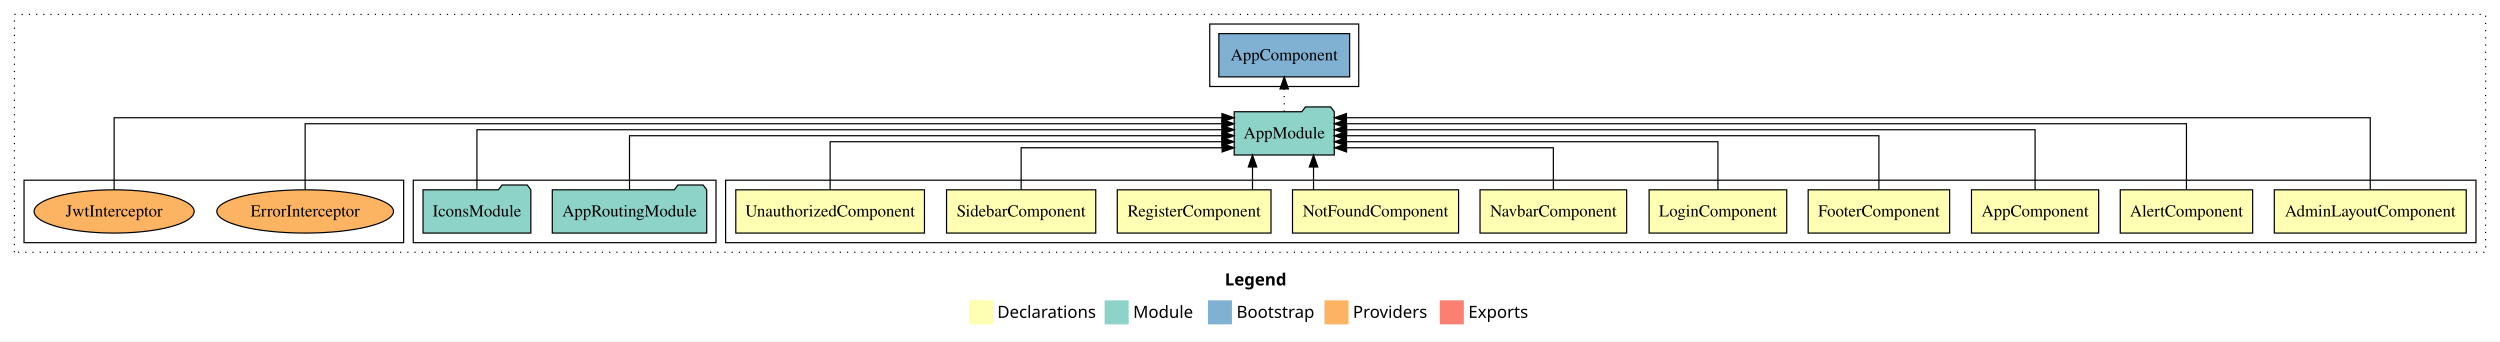
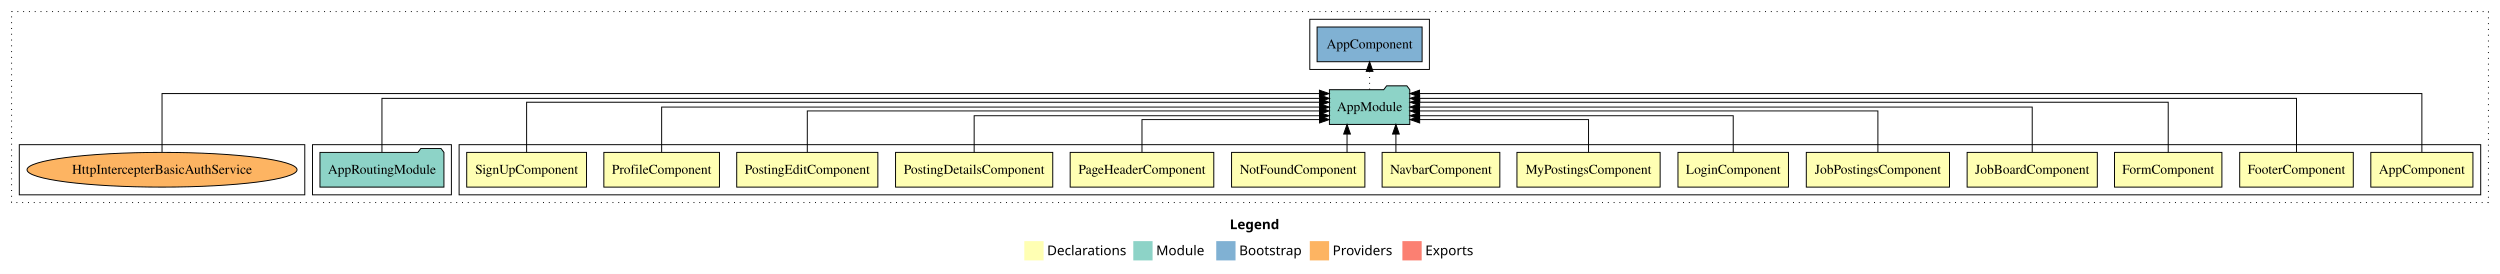
- <svg xmlns="http://www.w3.org/2000/svg" width="2081pt" height="284pt" viewBox="0.00 0.00 2081.00 284.00">
+ <svg xmlns="http://www.w3.org/2000/svg" width="2592pt" height="284pt" viewBox="0.00 0.00 2592.00 284.00">
  <g id="graph0" class="graph" transform="scale(1 1) rotate(0) translate(4 280)">
-     <polygon fill="#ffffff" stroke="transparent" points="-4,4 -4,-280 2077,-280 2077,4 -4,4" />
-     <text text-anchor="start" x="1015.509" y="-42.4" font-family="sans-serif" font-weight="bold" font-size="14.00" fill="#000000">Legend</text>
-     <polygon fill="#ffffb3" stroke="transparent" points="802.5,-10 802.5,-30 822.5,-30 822.5,-10 802.5,-10" />
-     <text text-anchor="start" x="826.129" y="-15.4" font-family="sans-serif" font-size="14.00" fill="#000000">  Declarations</text>
-     <polygon fill="#8dd3c7" stroke="transparent" points="915.5,-10 915.5,-30 935.5,-30 935.5,-10 915.5,-10" />
-     <text text-anchor="start" x="939.225" y="-15.4" font-family="sans-serif" font-size="14.00" fill="#000000">  Module</text>
-     <polygon fill="#80b1d3" stroke="transparent" points="1001.5,-10 1001.5,-30 1021.5,-30 1021.5,-10 1001.5,-10" />
-     <text text-anchor="start" x="1025.281" y="-15.4" font-family="sans-serif" font-size="14.00" fill="#000000">  Bootstrap</text>
-     <polygon fill="#fdb462" stroke="transparent" points="1098.5,-10 1098.5,-30 1118.5,-30 1118.5,-10 1098.5,-10" />
-     <text text-anchor="start" x="1122.173" y="-15.4" font-family="sans-serif" font-size="14.00" fill="#000000">  Providers</text>
-     <polygon fill="#fb8072" stroke="transparent" points="1194.5,-10 1194.5,-30 1214.5,-30 1214.5,-10 1194.5,-10" />
-     <text text-anchor="start" x="1218.226" y="-15.4" font-family="sans-serif" font-size="14.00" fill="#000000">  Exports</text>
+     <polygon fill="white" stroke="transparent" points="-4,4 -4,-280 2588,-280 2588,4 -4,4" />
+     <text text-anchor="start" x="1271.01" y="-42.4" font-family="sans-serif" font-weight="bold" font-size="14.00">Legend</text>
+     <polygon fill="#ffffb3" stroke="transparent" points="1058,-10 1058,-30 1078,-30 1078,-10 1058,-10" />
+     <text text-anchor="start" x="1081.63" y="-15.4" font-family="sans-serif" font-size="14.00">  Declarations</text>
+     <polygon fill="#8dd3c7" stroke="transparent" points="1171,-10 1171,-30 1191,-30 1191,-10 1171,-10" />
+     <text text-anchor="start" x="1194.73" y="-15.4" font-family="sans-serif" font-size="14.00">  Module</text>
+     <polygon fill="#80b1d3" stroke="transparent" points="1257,-10 1257,-30 1277,-30 1277,-10 1257,-10" />
+     <text text-anchor="start" x="1280.78" y="-15.4" font-family="sans-serif" font-size="14.00">  Bootstrap</text>
+     <polygon fill="#fdb462" stroke="transparent" points="1354,-10 1354,-30 1374,-30 1374,-10 1354,-10" />
+     <text text-anchor="start" x="1377.67" y="-15.4" font-family="sans-serif" font-size="14.00">  Providers</text>
+     <polygon fill="#fb8072" stroke="transparent" points="1450,-10 1450,-30 1470,-30 1470,-10 1450,-10" />
+     <text text-anchor="start" x="1473.73" y="-15.4" font-family="sans-serif" font-size="14.00">  Exports</text>
    <g id="clust1" class="cluster">
-       <polygon fill="none" stroke="#000000" stroke-dasharray="1,5" points="8,-70 8,-268 2065,-268 2065,-70 8,-70" />
+       <polygon fill="none" stroke="black" stroke-dasharray="1,5" points="8,-70 8,-268 2576,-268 2576,-70 8,-70" />
    </g>
    <g id="clust2" class="cluster">
-       <polygon fill="none" stroke="#000000" points="600,-78 600,-130 2057,-130 2057,-78 600,-78" />
+       <polygon fill="none" stroke="black" points="472,-78 472,-130 2568,-130 2568,-78 472,-78" />
    </g>
-     <g id="clust13" class="cluster">
-       <polygon fill="none" stroke="#000000" points="340,-78 340,-130 592,-130 592,-78 340,-78" />
+     <g id="clust17" class="cluster">
+       <polygon fill="none" stroke="black" points="320,-78 320,-130 464,-130 464,-78 320,-78" />
    </g>
-     <g id="clust15" class="cluster">
-       <polygon fill="none" stroke="#000000" points="1003,-208 1003,-260 1127,-260 1127,-208 1003,-208" />
+     <g id="clust19" class="cluster">
+       <polygon fill="none" stroke="black" points="1354,-208 1354,-260 1478,-260 1478,-208 1354,-208" />
    </g>
-     <g id="clust16" class="cluster">
-       <polygon fill="none" stroke="#000000" points="16,-78 16,-130 332,-130 332,-78 16,-78" />
+     <g id="clust20" class="cluster">
+       <polygon fill="none" stroke="black" points="16,-78 16,-130 312,-130 312,-78 16,-78" />
    </g>
    <g id="node1" class="node">
-       <polygon fill="#ffffb3" stroke="#000000" points="2048.878,-122 1889.122,-122 1889.122,-86 2048.878,-86 2048.878,-122" />
-       <text text-anchor="middle" x="1969" y="-99.8" font-family="Times,serif" font-size="14.00" fill="#000000">AdminLayoutComponent</text>
+       <polygon fill="#ffffb3" stroke="black" points="2559.94,-122 2454.06,-122 2454.06,-86 2559.94,-86 2559.94,-122" />
+       <text text-anchor="middle" x="2507" y="-99.8" font-family="Times,serif" font-size="14.00">AppComponent</text>
+     </g>
+     <g id="node15" class="node">
+       <polygon fill="#8dd3c7" stroke="black" points="1457.66,-187 1454.66,-191 1433.66,-191 1430.66,-187 1374.34,-187 1374.34,-151 1457.66,-151 1457.66,-187" />
+       <text text-anchor="middle" x="1416" y="-164.8" font-family="Times,serif" font-size="14.00">AppModule</text>
+     </g>
+     <g id="edge1" class="edge">
+       <path fill="none" stroke="black" d="M2507,-122.32C2507,-145.66 2507,-183 2507,-183 2507,-183 1467.77,-183 1467.77,-183" />
+       <polygon fill="black" stroke="black" points="1467.77,-179.5 1457.77,-183 1467.77,-186.5 1467.77,-179.5" />
+     </g>
+     <g id="node2" class="node">
+       <polygon fill="#ffffb3" stroke="black" points="2435.88,-122 2318.12,-122 2318.12,-86 2435.88,-86 2435.88,-122" />
+       <text text-anchor="middle" x="2377" y="-99.8" font-family="Times,serif" font-size="14.00">FooterComponent</text>
+     </g>
+     <g id="edge2" class="edge">
+       <path fill="none" stroke="black" d="M2377,-122.29C2377,-144.21 2377,-178 2377,-178 2377,-178 1467.91,-178 1467.91,-178" />
+       <polygon fill="black" stroke="black" points="1467.91,-174.5 1457.91,-178 1467.91,-181.5 1467.91,-174.5" />
+     </g>
+     <g id="node3" class="node">
+       <polygon fill="#ffffb3" stroke="black" points="2299.67,-122 2188.33,-122 2188.33,-86 2299.67,-86 2299.67,-122" />
+       <text text-anchor="middle" x="2244" y="-99.8" font-family="Times,serif" font-size="14.00">FormComponent</text>
+     </g>
+     <g id="edge3" class="edge">
+       <path fill="none" stroke="black" d="M2244,-122.03C2244,-142.77 2244,-174 2244,-174 2244,-174 1467.91,-174 1467.91,-174" />
+       <polygon fill="black" stroke="black" points="1467.91,-170.5 1457.91,-174 1467.91,-177.5 1467.91,-170.5" />
+     </g>
+     <g id="node4" class="node">
+       <polygon fill="#ffffb3" stroke="black" points="2170.49,-122 2035.51,-122 2035.51,-86 2170.49,-86 2170.49,-122" />
+       <text text-anchor="middle" x="2103" y="-99.8" font-family="Times,serif" font-size="14.00">JobBoardComponent</text>
+     </g>
+     <g id="edge4" class="edge">
+       <path fill="none" stroke="black" d="M2103,-122.11C2103,-141.34 2103,-169 2103,-169 2103,-169 1467.68,-169 1467.68,-169" />
+       <polygon fill="black" stroke="black" points="1467.68,-165.5 1457.68,-169 1467.68,-172.5 1467.68,-165.5" />
+     </g>
+     <g id="node5" class="node">
+       <polygon fill="#ffffb3" stroke="black" points="2017.23,-122 1868.77,-122 1868.77,-86 2017.23,-86 2017.23,-122" />
+       <text text-anchor="middle" x="1943" y="-99.8" font-family="Times,serif" font-size="14.00">JobPostingsComponent</text>
+     </g>
+     <g id="edge5" class="edge">
+       <path fill="none" stroke="black" d="M1943,-122.3C1943,-140.27 1943,-165 1943,-165 1943,-165 1467.79,-165 1467.79,-165" />
+       <polygon fill="black" stroke="black" points="1467.79,-161.5 1457.79,-165 1467.79,-168.5 1467.79,-161.5" />
+     </g>
+     <g id="node6" class="node">
+       <polygon fill="#ffffb3" stroke="black" points="1850.28,-122 1735.72,-122 1735.72,-86 1850.28,-86 1850.28,-122" />
+       <text text-anchor="middle" x="1793" y="-99.8" font-family="Times,serif" font-size="14.00">LoginComponent</text>
+     </g>
+     <g id="edge6" class="edge">
+       <path fill="none" stroke="black" d="M1793,-122.03C1793,-138.4 1793,-160 1793,-160 1793,-160 1467.79,-160 1467.79,-160" />
+       <polygon fill="black" stroke="black" points="1467.79,-156.5 1457.79,-160 1467.79,-163.5 1467.79,-156.5" />
+     </g>
+     <g id="node7" class="node">
+       <polygon fill="#ffffb3" stroke="black" points="1717.23,-122 1568.77,-122 1568.77,-86 1717.23,-86 1717.23,-122" />
+       <text text-anchor="middle" x="1643" y="-99.8" font-family="Times,serif" font-size="14.00">MyPostingsComponent</text>
+     </g>
+     <g id="edge7" class="edge">
+       <path fill="none" stroke="black" d="M1643,-122.19C1643,-137.18 1643,-156 1643,-156 1643,-156 1467.9,-156 1467.9,-156" />
+       <polygon fill="black" stroke="black" points="1467.9,-152.5 1457.9,-156 1467.9,-159.5 1467.9,-152.5" />
+     </g>
+     <g id="node8" class="node">
+       <polygon fill="#ffffb3" stroke="black" points="1551.03,-122 1428.97,-122 1428.97,-86 1551.03,-86 1551.03,-122" />
+       <text text-anchor="middle" x="1490" y="-99.8" font-family="Times,serif" font-size="14.00">NavbarComponent</text>
+     </g>
+     <g id="edge8" class="edge">
+       <path fill="none" stroke="black" d="M1443.28,-122.11C1443.28,-122.11 1443.28,-140.99 1443.28,-140.99" />
+       <polygon fill="black" stroke="black" points="1439.78,-140.99 1443.28,-150.99 1446.78,-140.99 1439.78,-140.99" />
+     </g>
+     <g id="node9" class="node">
+       <polygon fill="#ffffb3" stroke="black" points="1411.11,-122 1272.89,-122 1272.89,-86 1411.11,-86 1411.11,-122" />
+       <text text-anchor="middle" x="1342" y="-99.8" font-family="Times,serif" font-size="14.00">NotFoundComponent</text>
+     </g>
+     <g id="edge9" class="edge">
+       <path fill="none" stroke="black" d="M1392.61,-122.11C1392.61,-122.11 1392.61,-140.99 1392.61,-140.99" />
+       <polygon fill="black" stroke="black" points="1389.11,-140.99 1392.61,-150.99 1396.11,-140.99 1389.11,-140.99" />
+     </g>
+     <g id="node10" class="node">
+       <polygon fill="#ffffb3" stroke="black" points="1254.46,-122 1105.54,-122 1105.54,-86 1254.46,-86 1254.46,-122" />
+       <text text-anchor="middle" x="1180" y="-99.8" font-family="Times,serif" font-size="14.00">PageHeaderComponent</text>
+     </g>
+     <g id="edge10" class="edge">
+       <path fill="none" stroke="black" d="M1180,-122.19C1180,-137.18 1180,-156 1180,-156 1180,-156 1364.08,-156 1364.08,-156" />
+       <polygon fill="black" stroke="black" points="1364.08,-159.5 1374.08,-156 1364.08,-152.5 1364.08,-159.5" />
    </g>
    <g id="node11" class="node">
-       <polygon fill="#8dd3c7" stroke="#000000" points="1106.657,-187 1103.657,-191 1082.657,-191 1079.657,-187 1023.343,-187 1023.343,-151 1106.657,-151 1106.657,-187" />
-       <text text-anchor="middle" x="1065" y="-164.8" font-family="Times,serif" font-size="14.00" fill="#000000">AppModule</text>
+       <polygon fill="#ffffb3" stroke="black" points="1087.49,-122 924.51,-122 924.51,-86 1087.49,-86 1087.49,-122" />
+       <text text-anchor="middle" x="1006" y="-99.8" font-family="Times,serif" font-size="14.00">PostingDetailsComponent</text>
    </g>
-     <g id="edge1" class="edge">
-       <path fill="none" stroke="#000000" d="M1969,-122.091C1969,-145.133 1969,-182 1969,-182 1969,-182 1116.789,-182 1116.789,-182" />
-       <polygon fill="#000000" stroke="#000000" points="1116.789,-178.5 1106.789,-182 1116.789,-185.5 1116.789,-178.5" />
+     <g id="edge11" class="edge">
+       <path fill="none" stroke="black" d="M1006,-122.03C1006,-138.4 1006,-160 1006,-160 1006,-160 1364.05,-160 1364.05,-160" />
+       <polygon fill="black" stroke="black" points="1364.05,-163.5 1374.05,-160 1364.05,-156.5 1364.05,-163.5" />
    </g>
-     <g id="node2" class="node">
-       <polygon fill="#ffffb3" stroke="#000000" points="1871.095,-122 1760.905,-122 1760.905,-86 1871.095,-86 1871.095,-122" />
-       <text text-anchor="middle" x="1816" y="-99.8" font-family="Times,serif" font-size="14.00" fill="#000000">AlertComponent</text>
+     <g id="node12" class="node">
+       <polygon fill="#ffffb3" stroke="black" points="906.17,-122 759.83,-122 759.83,-86 906.17,-86 906.17,-122" />
+       <text text-anchor="middle" x="833" y="-99.8" font-family="Times,serif" font-size="14.00">PostingEditComponent</text>
    </g>
-     <g id="edge2" class="edge">
-       <path fill="none" stroke="#000000" d="M1816,-122.045C1816,-143.662 1816,-177 1816,-177 1816,-177 1116.716,-177 1116.716,-177" />
-       <polygon fill="#000000" stroke="#000000" points="1116.716,-173.5 1106.716,-177 1116.716,-180.5 1116.716,-173.5" />
+     <g id="edge12" class="edge">
+       <path fill="none" stroke="black" d="M833,-122.3C833,-140.27 833,-165 833,-165 833,-165 1364.07,-165 1364.07,-165" />
+       <polygon fill="black" stroke="black" points="1364.07,-168.5 1374.07,-165 1364.07,-161.5 1364.07,-168.5" />
    </g>
-     <g id="node3" class="node">
-       <polygon fill="#ffffb3" stroke="#000000" points="1742.94,-122 1637.06,-122 1637.06,-86 1742.94,-86 1742.94,-122" />
-       <text text-anchor="middle" x="1690" y="-99.8" font-family="Times,serif" font-size="14.00" fill="#000000">AppComponent</text>
+     <g id="node13" class="node">
+       <polygon fill="#ffffb3" stroke="black" points="741.93,-122 622.07,-122 622.07,-86 741.93,-86 741.93,-122" />
+       <text text-anchor="middle" x="682" y="-99.8" font-family="Times,serif" font-size="14.00">ProfileComponent</text>
    </g>
-     <g id="edge3" class="edge">
-       <path fill="none" stroke="#000000" d="M1690,-122.223C1690,-142.365 1690,-172 1690,-172 1690,-172 1116.978,-172 1116.978,-172" />
-       <polygon fill="#000000" stroke="#000000" points="1116.978,-168.5 1106.978,-172 1116.978,-175.5 1116.978,-168.5" />
-     </g>
-     <g id="node4" class="node">
-       <polygon fill="#ffffb3" stroke="#000000" points="1618.881,-122 1501.119,-122 1501.119,-86 1618.881,-86 1618.881,-122" />
-       <text text-anchor="middle" x="1560" y="-99.8" font-family="Times,serif" font-size="14.00" fill="#000000">FooterComponent</text>
-     </g>
-     <g id="edge4" class="edge">
-       <path fill="none" stroke="#000000" d="M1560,-122.222C1560,-140.828 1560,-167 1560,-167 1560,-167 1116.777,-167 1116.777,-167" />
-       <polygon fill="#000000" stroke="#000000" points="1116.777,-163.5 1106.777,-167 1116.777,-170.5 1116.777,-163.5" />
-     </g>
-     <g id="node5" class="node">
-       <polygon fill="#ffffb3" stroke="#000000" points="1483.276,-122 1368.724,-122 1368.724,-86 1483.276,-86 1483.276,-122" />
-       <text text-anchor="middle" x="1426" y="-99.8" font-family="Times,serif" font-size="14.00" fill="#000000">LoginComponent</text>
-     </g>
-     <g id="edge5" class="edge">
-       <path fill="none" stroke="#000000" d="M1426,-122.034C1426,-139.06 1426,-162 1426,-162 1426,-162 1116.764,-162 1116.764,-162" />
-       <polygon fill="#000000" stroke="#000000" points="1116.764,-158.5 1106.764,-162 1116.764,-165.5 1116.764,-158.5" />
-     </g>
-     <g id="node6" class="node">
-       <polygon fill="#ffffb3" stroke="#000000" points="1350.03,-122 1227.97,-122 1227.97,-86 1350.03,-86 1350.03,-122" />
-       <text text-anchor="middle" x="1289" y="-99.8" font-family="Times,serif" font-size="14.00" fill="#000000">NavbarComponent</text>
-     </g>
-     <g id="edge6" class="edge">
-       <path fill="none" stroke="#000000" d="M1289,-122.24C1289,-137.571 1289,-157 1289,-157 1289,-157 1116.87,-157 1116.87,-157" />
-       <polygon fill="#000000" stroke="#000000" points="1116.87,-153.5 1106.87,-157 1116.87,-160.5 1116.87,-153.5" />
-     </g>
-     <g id="node7" class="node">
-       <polygon fill="#ffffb3" stroke="#000000" points="1210.112,-122 1071.888,-122 1071.888,-86 1210.112,-86 1210.112,-122" />
-       <text text-anchor="middle" x="1141" y="-99.8" font-family="Times,serif" font-size="14.00" fill="#000000">NotFoundComponent</text>
-     </g>
-     <g id="edge7" class="edge">
-       <path fill="none" stroke="#000000" d="M1089.386,-122.106C1089.386,-122.106 1089.386,-140.991 1089.386,-140.991" />
-       <polygon fill="#000000" stroke="#000000" points="1085.886,-140.991 1089.386,-150.991 1092.886,-140.991 1085.886,-140.991" />
-     </g>
-     <g id="node8" class="node">
-       <polygon fill="#ffffb3" stroke="#000000" points="1053.985,-122 926.015,-122 926.015,-86 1053.985,-86 1053.985,-122" />
-       <text text-anchor="middle" x="990" y="-99.8" font-family="Times,serif" font-size="14.00" fill="#000000">RegisterComponent</text>
-     </g>
-     <g id="edge8" class="edge">
-       <path fill="none" stroke="#000000" d="M1038.582,-122.106C1038.582,-122.106 1038.582,-140.991 1038.582,-140.991" />
-       <polygon fill="#000000" stroke="#000000" points="1035.082,-140.991 1038.582,-150.991 1042.082,-140.991 1035.082,-140.991" />
-     </g>
-     <g id="node9" class="node">
-       <polygon fill="#ffffb3" stroke="#000000" points="908.095,-122 783.905,-122 783.905,-86 908.095,-86 908.095,-122" />
-       <text text-anchor="middle" x="846" y="-99.8" font-family="Times,serif" font-size="14.00" fill="#000000">SidebarComponent</text>
-     </g>
-     <g id="edge9" class="edge">
-       <path fill="none" stroke="#000000" d="M846,-122.24C846,-137.571 846,-157 846,-157 846,-157 1013.292,-157 1013.292,-157" />
-       <polygon fill="#000000" stroke="#000000" points="1013.292,-160.5 1023.292,-157 1013.292,-153.5 1013.292,-160.5" />
-     </g>
-     <g id="node10" class="node">
-       <polygon fill="#ffffb3" stroke="#000000" points="765.525,-122 608.475,-122 608.475,-86 765.525,-86 765.525,-122" />
-       <text text-anchor="middle" x="687" y="-99.8" font-family="Times,serif" font-size="14.00" fill="#000000">UnauthorizedComponent</text>
-     </g>
-     <g id="edge10" class="edge">
-       <path fill="none" stroke="#000000" d="M687,-122.034C687,-139.06 687,-162 687,-162 687,-162 1013.103,-162 1013.103,-162" />
-       <polygon fill="#000000" stroke="#000000" points="1013.103,-165.5 1023.103,-162 1013.103,-158.5 1013.103,-165.5" />
+     <g id="edge13" class="edge">
+       <path fill="none" stroke="black" d="M682,-122.11C682,-141.34 682,-169 682,-169 682,-169 1364.17,-169 1364.17,-169" />
+       <polygon fill="black" stroke="black" points="1364.17,-172.5 1374.17,-169 1364.17,-165.5 1364.17,-172.5" />
    </g>
    <g id="node14" class="node">
-       <polygon fill="#80b1d3" stroke="#000000" points="1119.439,-252 1010.561,-252 1010.561,-216 1119.439,-216 1119.439,-252" />
-       <text text-anchor="middle" x="1065" y="-229.8" font-family="Times,serif" font-size="14.00" fill="#000000">AppComponent </text>
-     </g>
-     <g id="edge13" class="edge">
-       <path fill="none" stroke="#000000" stroke-dasharray="1,5" d="M1065,-187.106C1065,-187.106 1065,-205.991 1065,-205.991" />
-       <polygon fill="#000000" stroke="#000000" points="1061.5,-205.991 1065,-215.991 1068.5,-205.991 1061.5,-205.991" />
-     </g>
-     <g id="node12" class="node">
-       <polygon fill="#8dd3c7" stroke="#000000" points="584.274,-122 581.274,-126 560.274,-126 557.274,-122 455.726,-122 455.726,-86 584.274,-86 584.274,-122" />
-       <text text-anchor="middle" x="520" y="-99.8" font-family="Times,serif" font-size="14.00" fill="#000000">AppRoutingModule</text>
-     </g>
-     <g id="edge11" class="edge">
-       <path fill="none" stroke="#000000" d="M520,-122.222C520,-140.828 520,-167 520,-167 520,-167 1013.14,-167 1013.14,-167" />
-       <polygon fill="#000000" stroke="#000000" points="1013.14,-170.5 1023.14,-167 1013.14,-163.5 1013.14,-170.5" />
-     </g>
-     <g id="node13" class="node">
-       <polygon fill="#8dd3c7" stroke="#000000" points="437.87,-122 434.87,-126 413.87,-126 410.87,-122 348.13,-122 348.13,-86 437.87,-86 437.87,-122" />
-       <text text-anchor="middle" x="393" y="-99.8" font-family="Times,serif" font-size="14.00" fill="#000000">IconsModule</text>
-     </g>
-     <g id="edge12" class="edge">
-       <path fill="none" stroke="#000000" d="M393,-122.223C393,-142.365 393,-172 393,-172 393,-172 1013.217,-172 1013.217,-172" />
-       <polygon fill="#000000" stroke="#000000" points="1013.217,-175.5 1023.217,-172 1013.217,-168.5 1013.217,-175.5" />
-     </g>
-     <g id="node15" class="node">
-       <ellipse fill="#fdb462" stroke="#000000" cx="250" cy="-104" rx="73.533" ry="18" />
-       <text text-anchor="middle" x="250" y="-99.8" font-family="Times,serif" font-size="14.00" fill="#000000">ErrorInterceptor</text>
+       <polygon fill="#ffffb3" stroke="black" points="604.11,-122 479.89,-122 479.89,-86 604.11,-86 604.11,-122" />
+       <text text-anchor="middle" x="542" y="-99.8" font-family="Times,serif" font-size="14.00">SignUpComponent</text>
    </g>
    <g id="edge14" class="edge">
-       <path fill="none" stroke="#000000" d="M250,-122.045C250,-143.662 250,-177 250,-177 250,-177 1013.181,-177 1013.181,-177" />
-       <polygon fill="#000000" stroke="#000000" points="1013.181,-180.5 1023.181,-177 1013.181,-173.5 1013.181,-180.5" />
+       <path fill="none" stroke="black" d="M542,-122.03C542,-142.77 542,-174 542,-174 542,-174 1364.14,-174 1364.14,-174" />
+       <polygon fill="black" stroke="black" points="1364.14,-177.5 1374.14,-174 1364.14,-170.5 1364.14,-177.5" />
+     </g>
+     <g id="node17" class="node">
+       <polygon fill="#80b1d3" stroke="black" points="1470.44,-252 1361.56,-252 1361.56,-216 1470.44,-216 1470.44,-252" />
+       <text text-anchor="middle" x="1416" y="-229.8" font-family="Times,serif" font-size="14.00">AppComponent </text>
+     </g>
+     <g id="edge16" class="edge">
+       <path fill="none" stroke="black" stroke-dasharray="1,5" d="M1416,-187.11C1416,-187.11 1416,-205.99 1416,-205.99" />
+       <polygon fill="black" stroke="black" points="1412.5,-205.99 1416,-215.99 1419.5,-205.99 1412.5,-205.99" />
    </g>
    <g id="node16" class="node">
-       <ellipse fill="#fdb462" stroke="#000000" cx="91" cy="-104" rx="66.609" ry="18" />
-       <text text-anchor="middle" x="91" y="-99.8" font-family="Times,serif" font-size="14.00" fill="#000000">JwtInterceptor</text>
+       <polygon fill="#8dd3c7" stroke="black" points="456.27,-122 453.27,-126 432.27,-126 429.27,-122 327.73,-122 327.73,-86 456.27,-86 456.27,-122" />
+       <text text-anchor="middle" x="392" y="-99.8" font-family="Times,serif" font-size="14.00">AppRoutingModule</text>
    </g>
    <g id="edge15" class="edge">
-       <path fill="none" stroke="#000000" d="M91,-122.091C91,-145.133 91,-182 91,-182 91,-182 1013.148,-182 1013.148,-182" />
-       <polygon fill="#000000" stroke="#000000" points="1013.149,-185.5 1023.148,-182 1013.148,-178.5 1013.149,-185.5" />
+       <path fill="none" stroke="black" d="M392,-122.29C392,-144.21 392,-178 392,-178 392,-178 1364.27,-178 1364.27,-178" />
+       <polygon fill="black" stroke="black" points="1364.27,-181.5 1374.27,-178 1364.27,-174.5 1364.27,-181.5" />
+     </g>
+     <g id="node18" class="node">
+       <ellipse fill="#fdb462" stroke="black" cx="164" cy="-104" rx="139.98" ry="18" />
+       <text text-anchor="middle" x="164" y="-99.8" font-family="Times,serif" font-size="14.00">HttpIntercepterBasicAuthService</text>
+     </g>
+     <g id="edge17" class="edge">
+       <path fill="none" stroke="black" d="M164,-122.32C164,-145.66 164,-183 164,-183 164,-183 1363.99,-183 1363.99,-183" />
+       <polygon fill="black" stroke="black" points="1363.99,-186.5 1373.99,-183 1363.99,-179.5 1363.99,-186.5" />
    </g>
  </g>
</svg>
